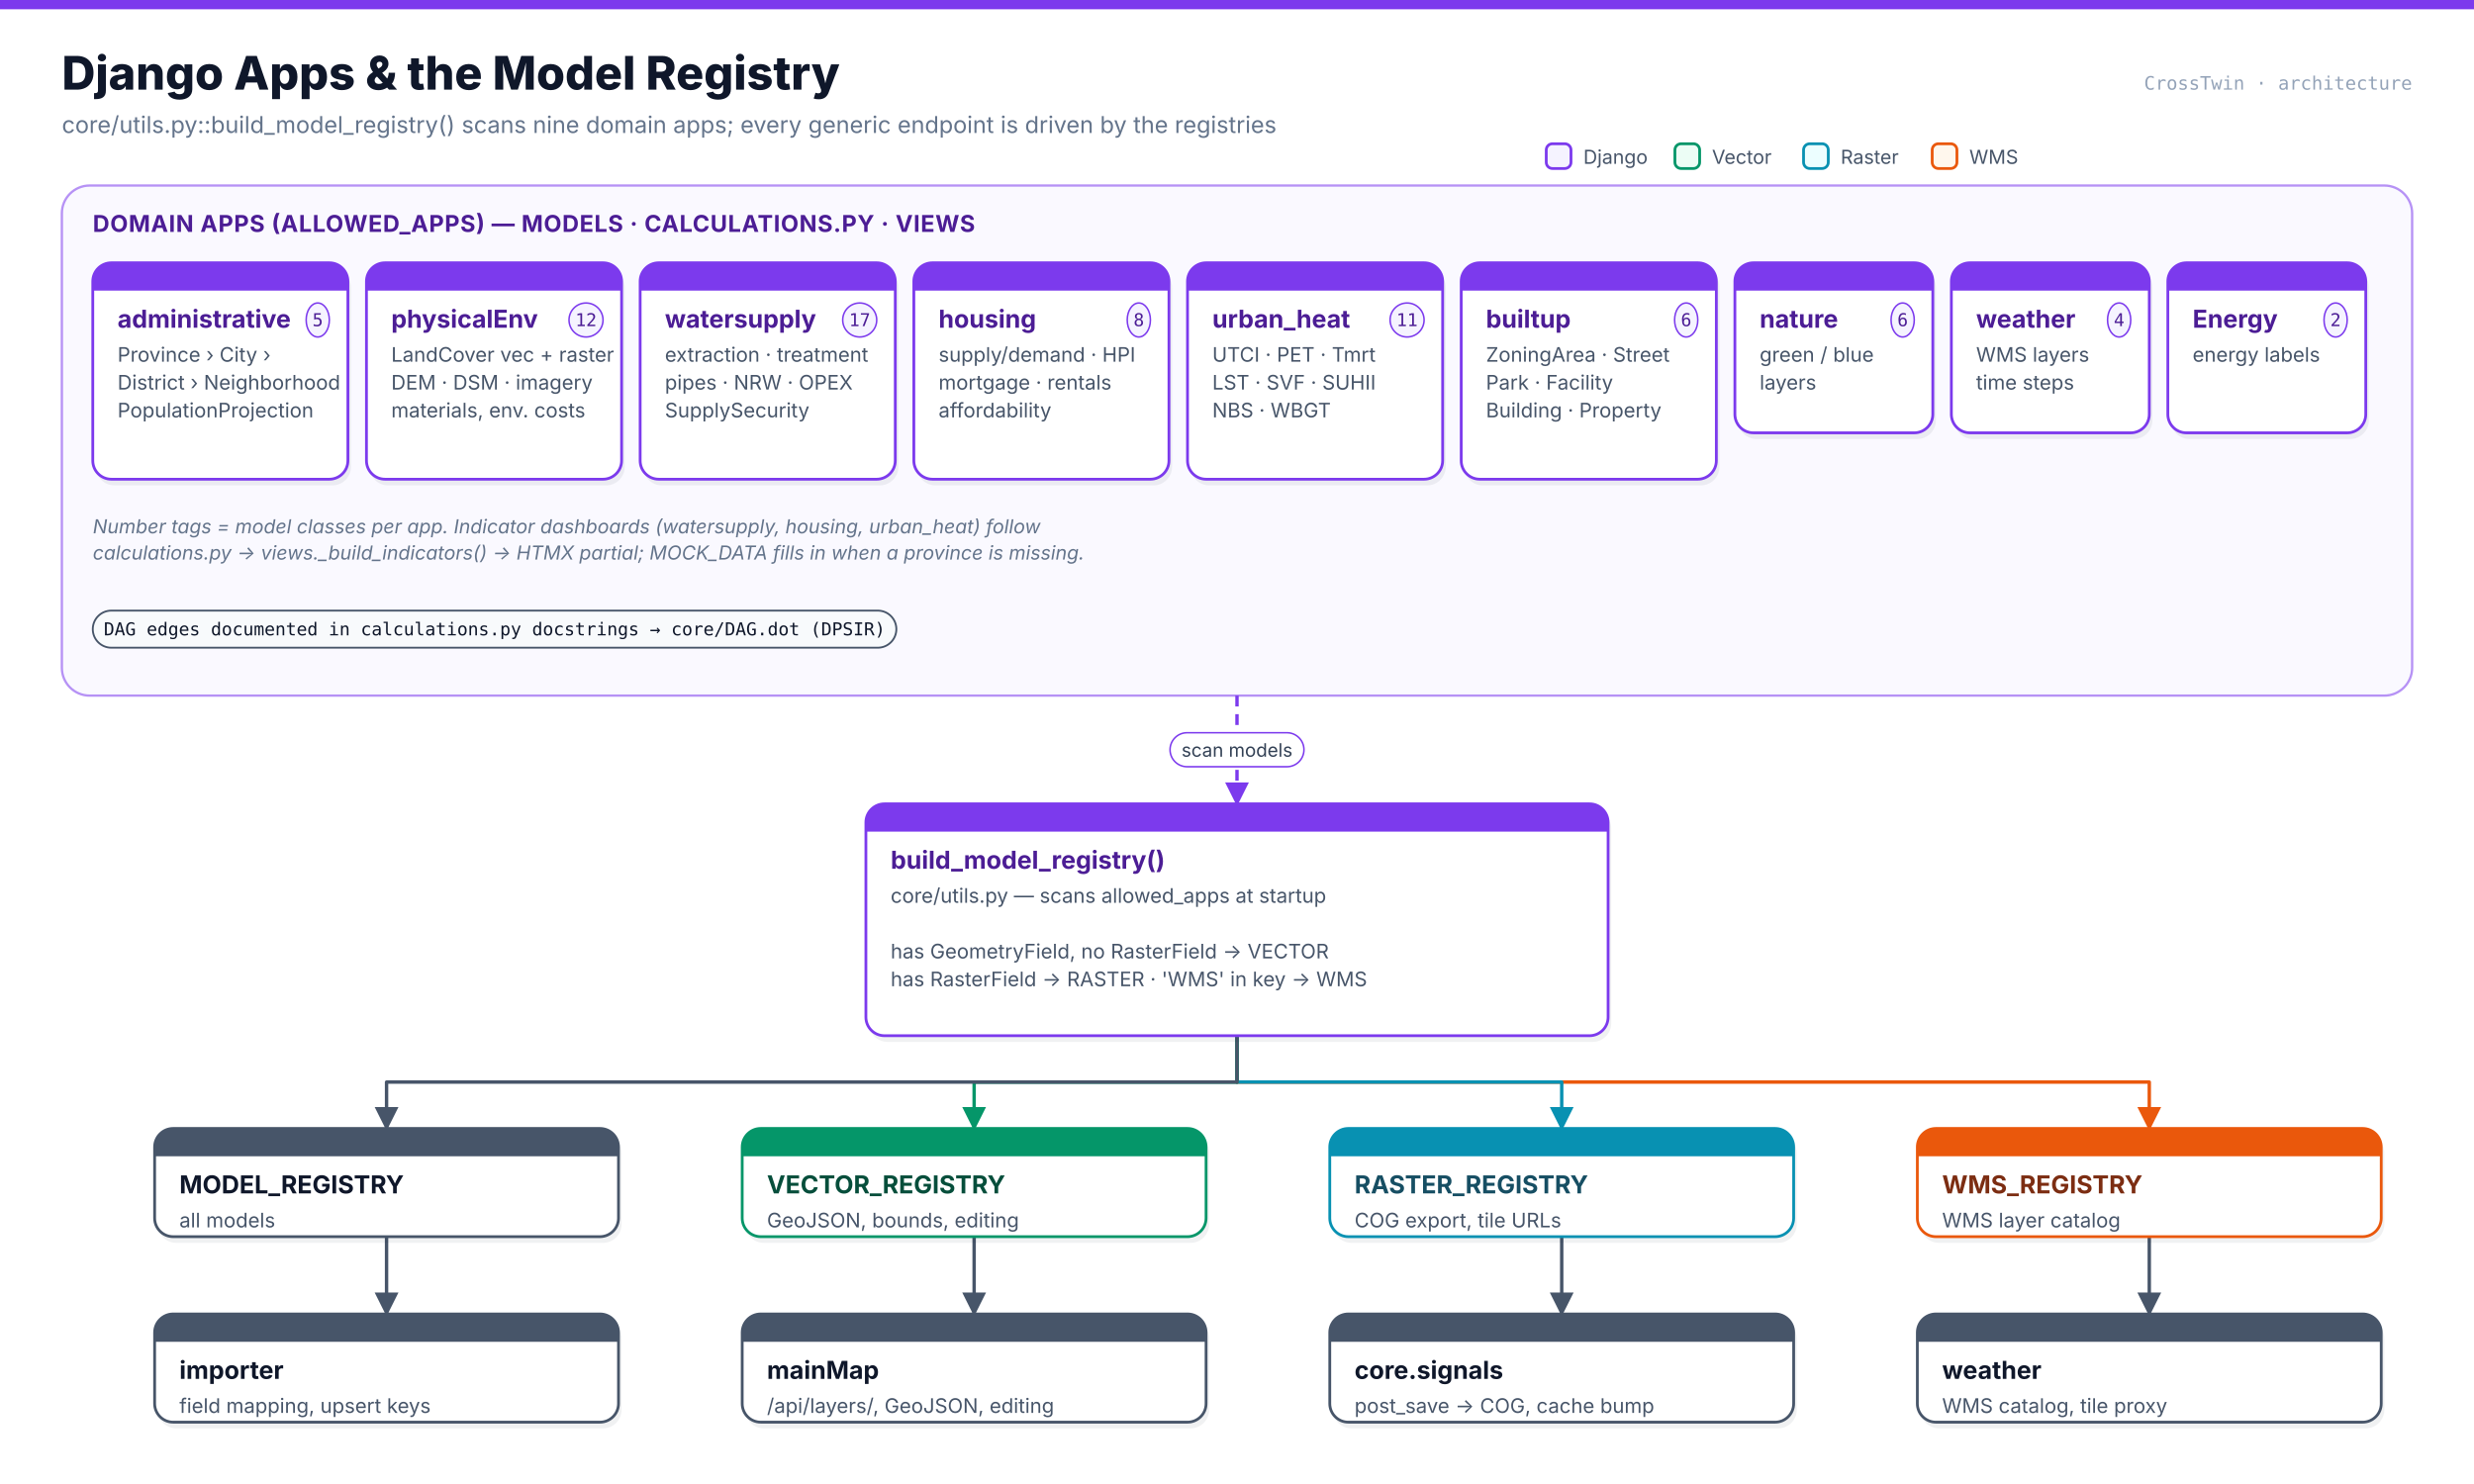
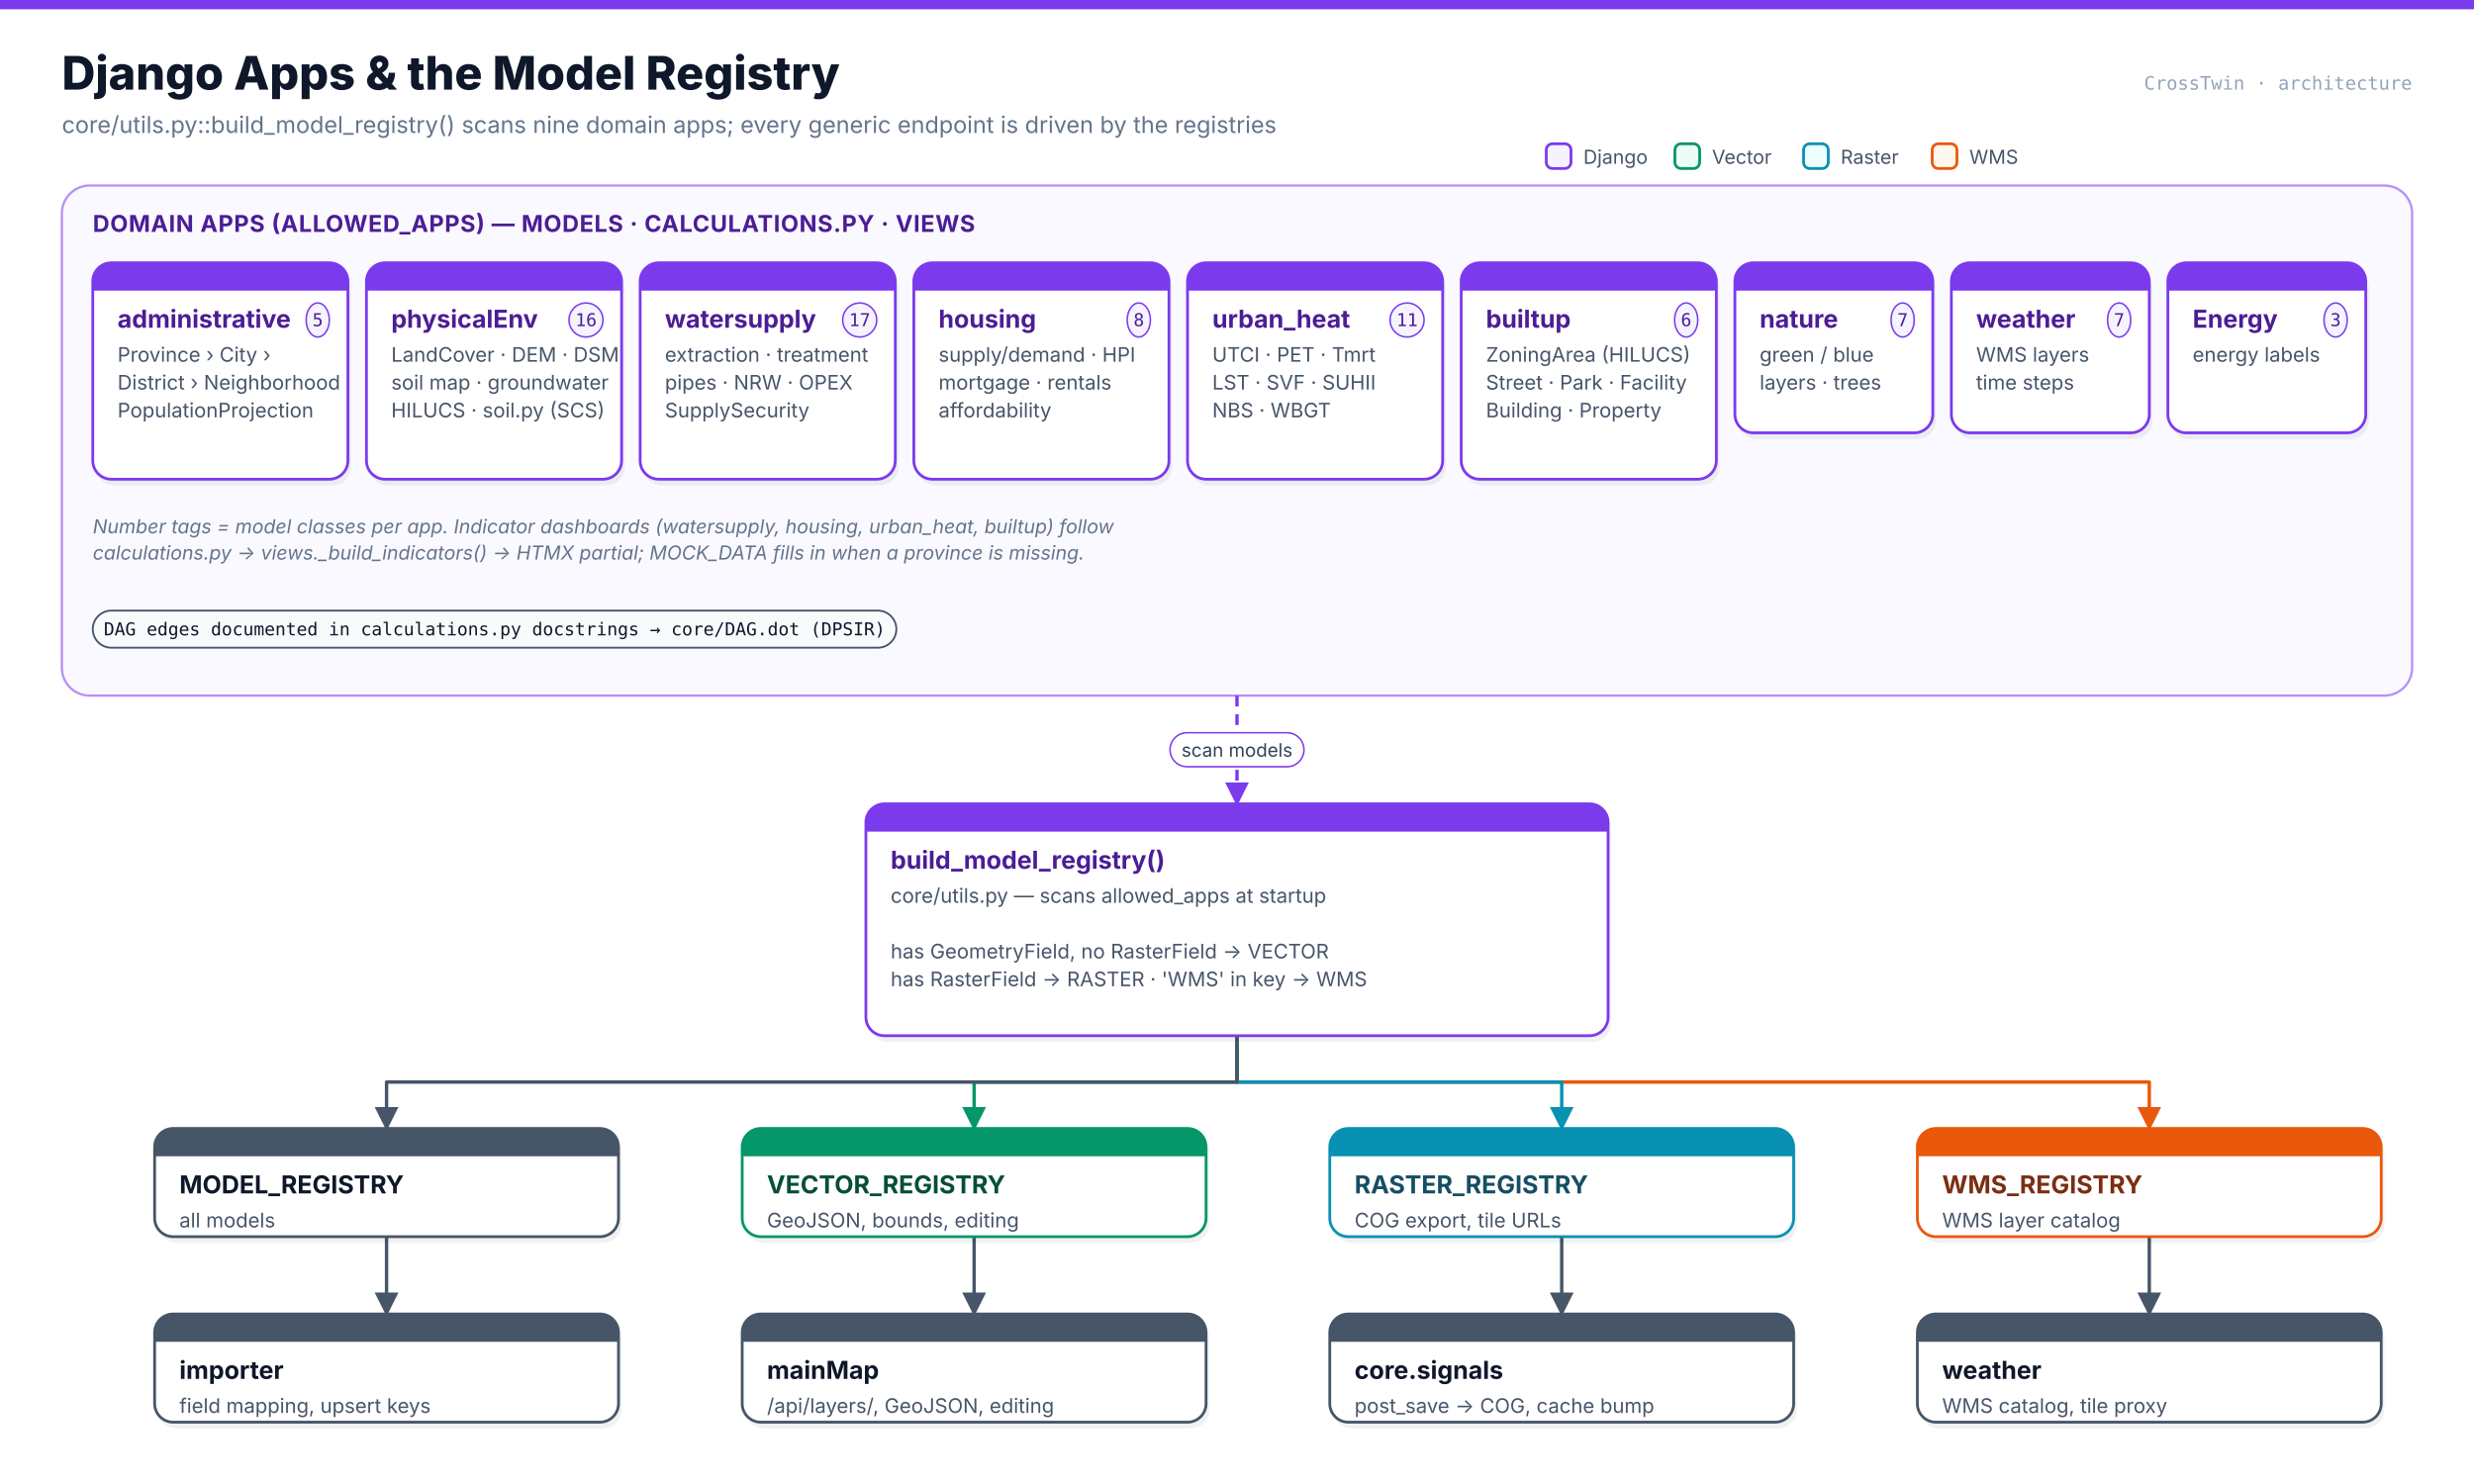
<svg xmlns="http://www.w3.org/2000/svg" viewBox="0 0 1600 960" width="1600" height="960" role="img" aria-label="Django Apps &amp; the Model Registry">
  <style>
  .t { font-family:'Inter','Segoe UI',system-ui,-apple-system,sans-serif; }
  .m { font-family:'IBM Plex Mono','Cascadia Code',Consolas,monospace; }
  .flow { stroke-dasharray:7 5; animation:dash 1.2s linear infinite; }
  @keyframes dash { to { stroke-dashoffset:-24; } }
  @media (prefers-reduced-motion: reduce) { .flow { animation:none; } }
</style>
  <defs>
    <marker id="a-client" viewBox="0 0 10 10" refX="9" refY="5" markerWidth="7" markerHeight="7" orient="auto-start-reverse">
      <path d="M0,0 L10,5 L0,10 z" fill="#2563eb" />
    </marker>
    <marker id="as-client" viewBox="0 0 10 10" refX="9" refY="5" markerWidth="7" markerHeight="7" orient="auto-start-reverse">
      <path d="M0,0 L10,5 L0,10 z" fill="#2563eb" />
    </marker>
    <marker id="a-django" viewBox="0 0 10 10" refX="9" refY="5" markerWidth="7" markerHeight="7" orient="auto-start-reverse">
      <path d="M0,0 L10,5 L0,10 z" fill="#7c3aed" />
    </marker>
    <marker id="as-django" viewBox="0 0 10 10" refX="9" refY="5" markerWidth="7" markerHeight="7" orient="auto-start-reverse">
      <path d="M0,0 L10,5 L0,10 z" fill="#7c3aed" />
    </marker>
    <marker id="a-data" viewBox="0 0 10 10" refX="9" refY="5" markerWidth="7" markerHeight="7" orient="auto-start-reverse">
      <path d="M0,0 L10,5 L0,10 z" fill="#059669" />
    </marker>
    <marker id="as-data" viewBox="0 0 10 10" refX="9" refY="5" markerWidth="7" markerHeight="7" orient="auto-start-reverse">
      <path d="M0,0 L10,5 L0,10 z" fill="#059669" />
    </marker>
    <marker id="a-external" viewBox="0 0 10 10" refX="9" refY="5" markerWidth="7" markerHeight="7" orient="auto-start-reverse">
      <path d="M0,0 L10,5 L0,10 z" fill="#ea580c" />
    </marker>
    <marker id="as-external" viewBox="0 0 10 10" refX="9" refY="5" markerWidth="7" markerHeight="7" orient="auto-start-reverse">
      <path d="M0,0 L10,5 L0,10 z" fill="#ea580c" />
    </marker>
    <marker id="a-raster" viewBox="0 0 10 10" refX="9" refY="5" markerWidth="7" markerHeight="7" orient="auto-start-reverse">
      <path d="M0,0 L10,5 L0,10 z" fill="#0891b2" />
    </marker>
    <marker id="as-raster" viewBox="0 0 10 10" refX="9" refY="5" markerWidth="7" markerHeight="7" orient="auto-start-reverse">
      <path d="M0,0 L10,5 L0,10 z" fill="#0891b2" />
    </marker>
    <marker id="a-cache" viewBox="0 0 10 10" refX="9" refY="5" markerWidth="7" markerHeight="7" orient="auto-start-reverse">
      <path d="M0,0 L10,5 L0,10 z" fill="#d97706" />
    </marker>
    <marker id="as-cache" viewBox="0 0 10 10" refX="9" refY="5" markerWidth="7" markerHeight="7" orient="auto-start-reverse">
      <path d="M0,0 L10,5 L0,10 z" fill="#d97706" />
    </marker>
    <marker id="a-signal" viewBox="0 0 10 10" refX="9" refY="5" markerWidth="7" markerHeight="7" orient="auto-start-reverse">
      <path d="M0,0 L10,5 L0,10 z" fill="#e11d48" />
    </marker>
    <marker id="as-signal" viewBox="0 0 10 10" refX="9" refY="5" markerWidth="7" markerHeight="7" orient="auto-start-reverse">
      <path d="M0,0 L10,5 L0,10 z" fill="#e11d48" />
    </marker>
    <marker id="a-neutral" viewBox="0 0 10 10" refX="9" refY="5" markerWidth="7" markerHeight="7" orient="auto-start-reverse">
      <path d="M0,0 L10,5 L0,10 z" fill="#475569" />
    </marker>
    <marker id="as-neutral" viewBox="0 0 10 10" refX="9" refY="5" markerWidth="7" markerHeight="7" orient="auto-start-reverse">
      <path d="M0,0 L10,5 L0,10 z" fill="#475569" />
    </marker>
  </defs>
  <rect width="1600" height="960" fill="#ffffff" />
  <rect width="1600" height="6" fill="#7c3aed" />
  <text class="t" x="40" y="58" font-size="30" font-weight="800" fill="#0f172a">Django Apps &amp; the Model Registry</text>
  <text class="t" x="40" y="86" font-size="15" fill="#64748b">core/utils.py::build_model_registry() scans nine domain apps; every generic endpoint is driven by the registries</text>
  <text class="m" x="1560" y="58" font-size="12" fill="#94a3b8" text-anchor="end">CrossTwin · architecture</text>
  <rect x="40" y="120" width="1520" height="330" rx="18" fill="#f5f3ff" fill-opacity="0.55" stroke="#7c3aed" stroke-opacity="0.55" stroke-width="1.5" />
  <text class="t" x="60" y="150" font-size="15" font-weight="700" fill="#4c1d95" letter-spacing="0.4">DOMAIN APPS (ALLOWED_APPS)  —  MODELS · CALCULATIONS.PY · VIEWS</text>
  <path d="M1390,800 L1390,850" fill="none" stroke="#475569" stroke-width="2.2" stroke-linejoin="round" marker-end="url(#a-neutral)" />
  <path d="M1010,800 L1010,850" fill="none" stroke="#475569" stroke-width="2.2" stroke-linejoin="round" marker-end="url(#a-neutral)" />
  <path d="M630,800 L630,850" fill="none" stroke="#475569" stroke-width="2.2" stroke-linejoin="round" marker-end="url(#a-neutral)" />
  <path d="M250,800 L250,850" fill="none" stroke="#475569" stroke-width="2.2" stroke-linejoin="round" marker-end="url(#a-neutral)" />
  <path d="M800,450 L800,520" fill="none" stroke="#7c3aed" stroke-width="2.2" stroke-linejoin="round" class="flow" marker-end="url(#a-django)" />
  <path d="M800,670 L800,700 L1390,700 L1390,730" fill="none" stroke="#ea580c" stroke-width="2.2" stroke-linejoin="round" marker-end="url(#a-external)" />
  <path d="M800,670 L800,700 L1010,700 L1010,730" fill="none" stroke="#0891b2" stroke-width="2.2" stroke-linejoin="round" marker-end="url(#a-raster)" />
  <path d="M800,670 L800,700 L630,700 L630,730" fill="none" stroke="#059669" stroke-width="2.2" stroke-linejoin="round" marker-end="url(#a-data)" />
  <path d="M800,670 L800,700 L250,700 L250,730" fill="none" stroke="#475569" stroke-width="2.2" stroke-linejoin="round" marker-end="url(#a-neutral)" />
  <rect x="62" y="174" width="165" height="140" rx="12" fill="#0f172a" fill-opacity="0.06" />
  <rect x="60" y="170" width="165" height="140" rx="12" fill="#fff" stroke="#7c3aed" stroke-width="1.8" />
  <path d="M72,170 h141 a12,12 0 0 1 12,12 v6 h-165 v-6 a12,12 0 0 1 12,-12 z" fill="#7c3aed" />
  <text class="t" x="76" y="212" font-size="16" font-weight="700" fill="#4c1d95">administrative</text>
  <rect x="198" y="196" width="15" height="22" rx="11" fill="#f5f3ff" stroke="#7c3aed" stroke-width="1" />
  <text class="m" x="205.5" y="211" font-size="11.5" fill="#4c1d95" text-anchor="middle">5</text>
  <text class="t" x="76" y="234" font-size="13" fill="#475569">Province › City ›</text>
  <text class="t" x="76" y="252" font-size="13" fill="#475569">District › Neighborhood</text>
  <text class="t" x="76" y="270" font-size="13" fill="#475569">PopulationProjection</text>
  <rect x="239" y="174" width="165" height="140" rx="12" fill="#0f172a" fill-opacity="0.06" />
  <rect x="237" y="170" width="165" height="140" rx="12" fill="#fff" stroke="#7c3aed" stroke-width="1.8" />
  <path d="M249,170 h141 a12,12 0 0 1 12,12 v6 h-165 v-6 a12,12 0 0 1 12,-12 z" fill="#7c3aed" />
  <text class="t" x="253" y="212" font-size="16" font-weight="700" fill="#4c1d95">physicalEnv</text>
  <rect x="368" y="196" width="22" height="22" rx="11" fill="#f5f3ff" stroke="#7c3aed" stroke-width="1" />
-   <text class="m" x="379.0" y="211" font-size="11.5" fill="#4c1d95" text-anchor="middle">12</text>
-   <text class="t" x="253" y="234" font-size="13" fill="#475569">LandCover vec + raster</text>
-   <text class="t" x="253" y="252" font-size="13" fill="#475569">DEM · DSM · imagery</text>
-   <text class="t" x="253" y="270" font-size="13" fill="#475569">materials, env. costs</text>
+   <text class="m" x="379.0" y="211" font-size="11.5" fill="#4c1d95" text-anchor="middle">16</text>
+   <text class="t" x="253" y="234" font-size="13" fill="#475569">LandCover · DEM · DSM</text>
+   <text class="t" x="253" y="252" font-size="13" fill="#475569">soil map · groundwater</text>
+   <text class="t" x="253" y="270" font-size="13" fill="#475569">HILUCS · soil.py (SCS)</text>
  <rect x="416" y="174" width="165" height="140" rx="12" fill="#0f172a" fill-opacity="0.06" />
  <rect x="414" y="170" width="165" height="140" rx="12" fill="#fff" stroke="#7c3aed" stroke-width="1.8" />
  <path d="M426,170 h141 a12,12 0 0 1 12,12 v6 h-165 v-6 a12,12 0 0 1 12,-12 z" fill="#7c3aed" />
  <text class="t" x="430" y="212" font-size="16" font-weight="700" fill="#4c1d95">watersupply</text>
  <rect x="545" y="196" width="22" height="22" rx="11" fill="#f5f3ff" stroke="#7c3aed" stroke-width="1" />
  <text class="m" x="556.0" y="211" font-size="11.5" fill="#4c1d95" text-anchor="middle">17</text>
  <text class="t" x="430" y="234" font-size="13" fill="#475569">extraction · treatment</text>
  <text class="t" x="430" y="252" font-size="13" fill="#475569">pipes · NRW · OPEX</text>
  <text class="t" x="430" y="270" font-size="13" fill="#475569">SupplySecurity</text>
  <rect x="593" y="174" width="165" height="140" rx="12" fill="#0f172a" fill-opacity="0.06" />
  <rect x="591" y="170" width="165" height="140" rx="12" fill="#fff" stroke="#7c3aed" stroke-width="1.8" />
  <path d="M603,170 h141 a12,12 0 0 1 12,12 v6 h-165 v-6 a12,12 0 0 1 12,-12 z" fill="#7c3aed" />
  <text class="t" x="607" y="212" font-size="16" font-weight="700" fill="#4c1d95">housing</text>
  <rect x="729" y="196" width="15" height="22" rx="11" fill="#f5f3ff" stroke="#7c3aed" stroke-width="1" />
  <text class="m" x="736.5" y="211" font-size="11.5" fill="#4c1d95" text-anchor="middle">8</text>
  <text class="t" x="607" y="234" font-size="13" fill="#475569">supply/demand · HPI</text>
  <text class="t" x="607" y="252" font-size="13" fill="#475569">mortgage · rentals</text>
  <text class="t" x="607" y="270" font-size="13" fill="#475569">affordability</text>
  <rect x="770" y="174" width="165" height="140" rx="12" fill="#0f172a" fill-opacity="0.06" />
  <rect x="768" y="170" width="165" height="140" rx="12" fill="#fff" stroke="#7c3aed" stroke-width="1.8" />
  <path d="M780,170 h141 a12,12 0 0 1 12,12 v6 h-165 v-6 a12,12 0 0 1 12,-12 z" fill="#7c3aed" />
  <text class="t" x="784" y="212" font-size="16" font-weight="700" fill="#4c1d95">urban_heat</text>
  <rect x="899" y="196" width="22" height="22" rx="11" fill="#f5f3ff" stroke="#7c3aed" stroke-width="1" />
  <text class="m" x="910.0" y="211" font-size="11.5" fill="#4c1d95" text-anchor="middle">11</text>
  <text class="t" x="784" y="234" font-size="13" fill="#475569">UTCI · PET · Tmrt</text>
  <text class="t" x="784" y="252" font-size="13" fill="#475569">LST · SVF · SUHII</text>
  <text class="t" x="784" y="270" font-size="13" fill="#475569">NBS · WBGT</text>
  <rect x="947" y="174" width="165" height="140" rx="12" fill="#0f172a" fill-opacity="0.06" />
  <rect x="945" y="170" width="165" height="140" rx="12" fill="#fff" stroke="#7c3aed" stroke-width="1.8" />
  <path d="M957,170 h141 a12,12 0 0 1 12,12 v6 h-165 v-6 a12,12 0 0 1 12,-12 z" fill="#7c3aed" />
  <text class="t" x="961" y="212" font-size="16" font-weight="700" fill="#4c1d95">builtup</text>
  <rect x="1083" y="196" width="15" height="22" rx="11" fill="#f5f3ff" stroke="#7c3aed" stroke-width="1" />
  <text class="m" x="1090.5" y="211" font-size="11.5" fill="#4c1d95" text-anchor="middle">6</text>
-   <text class="t" x="961" y="234" font-size="13" fill="#475569">ZoningArea · Street</text>
-   <text class="t" x="961" y="252" font-size="13" fill="#475569">Park · Facility</text>
+   <text class="t" x="961" y="234" font-size="13" fill="#475569">ZoningArea (HILUCS)</text>
+   <text class="t" x="961" y="252" font-size="13" fill="#475569">Street · Park · Facility</text>
  <text class="t" x="961" y="270" font-size="13" fill="#475569">Building · Property</text>
  <rect x="1124" y="174" width="128" height="110" rx="12" fill="#0f172a" fill-opacity="0.06" />
  <rect x="1122" y="170" width="128" height="110" rx="12" fill="#fff" stroke="#7c3aed" stroke-width="1.8" />
  <path d="M1134,170 h104 a12,12 0 0 1 12,12 v6 h-128 v-6 a12,12 0 0 1 12,-12 z" fill="#7c3aed" />
  <text class="t" x="1138" y="212" font-size="16" font-weight="700" fill="#4c1d95">nature</text>
  <rect x="1223" y="196" width="15" height="22" rx="11" fill="#f5f3ff" stroke="#7c3aed" stroke-width="1" />
-   <text class="m" x="1230.5" y="211" font-size="11.5" fill="#4c1d95" text-anchor="middle">6</text>
+   <text class="m" x="1230.5" y="211" font-size="11.5" fill="#4c1d95" text-anchor="middle">7</text>
  <text class="t" x="1138" y="234" font-size="13" fill="#475569">green / blue</text>
-   <text class="t" x="1138" y="252" font-size="13" fill="#475569">layers</text>
+   <text class="t" x="1138" y="252" font-size="13" fill="#475569">layers · trees</text>
  <rect x="1264" y="174" width="128" height="110" rx="12" fill="#0f172a" fill-opacity="0.06" />
  <rect x="1262" y="170" width="128" height="110" rx="12" fill="#fff" stroke="#7c3aed" stroke-width="1.8" />
  <path d="M1274,170 h104 a12,12 0 0 1 12,12 v6 h-128 v-6 a12,12 0 0 1 12,-12 z" fill="#7c3aed" />
  <text class="t" x="1278" y="212" font-size="16" font-weight="700" fill="#4c1d95">weather</text>
  <rect x="1363" y="196" width="15" height="22" rx="11" fill="#f5f3ff" stroke="#7c3aed" stroke-width="1" />
-   <text class="m" x="1370.5" y="211" font-size="11.5" fill="#4c1d95" text-anchor="middle">4</text>
+   <text class="m" x="1370.5" y="211" font-size="11.5" fill="#4c1d95" text-anchor="middle">7</text>
  <text class="t" x="1278" y="234" font-size="13" fill="#475569">WMS layers</text>
  <text class="t" x="1278" y="252" font-size="13" fill="#475569">time steps</text>
  <rect x="1404" y="174" width="128" height="110" rx="12" fill="#0f172a" fill-opacity="0.06" />
  <rect x="1402" y="170" width="128" height="110" rx="12" fill="#fff" stroke="#7c3aed" stroke-width="1.8" />
  <path d="M1414,170 h104 a12,12 0 0 1 12,12 v6 h-128 v-6 a12,12 0 0 1 12,-12 z" fill="#7c3aed" />
  <text class="t" x="1418" y="212" font-size="16" font-weight="700" fill="#4c1d95">Energy</text>
  <rect x="1503" y="196" width="15" height="22" rx="11" fill="#f5f3ff" stroke="#7c3aed" stroke-width="1" />
-   <text class="m" x="1510.5" y="211" font-size="11.5" fill="#4c1d95" text-anchor="middle">2</text>
+   <text class="m" x="1510.5" y="211" font-size="11.5" fill="#4c1d95" text-anchor="middle">3</text>
  <text class="t" x="1418" y="234" font-size="13" fill="#475569">energy labels</text>
  <rect x="60" y="395" width="519.7" height="24" rx="12" fill="#f8fafc" stroke="#475569" stroke-width="1.2" />
  <text class="m" x="319.85" y="411" font-size="11.5" fill="#0f172a" text-anchor="middle">DAG edges documented in calculations.py docstrings → core/DAG.dot (DPSIR)</text>
  <rect x="562" y="524" width="480" height="150" rx="12" fill="#0f172a" fill-opacity="0.06" />
  <rect x="560" y="520" width="480" height="150" rx="12" fill="#fff" stroke="#7c3aed" stroke-width="1.8" />
  <path d="M572,520 h456 a12,12 0 0 1 12,12 v6 h-480 v-6 a12,12 0 0 1 12,-12 z" fill="#7c3aed" />
  <text class="t" x="576" y="562" font-size="16" font-weight="700" fill="#4c1d95">build_model_registry()</text>
  <text class="t" x="576" y="584" font-size="13" fill="#475569">core/utils.py — scans allowed_apps at startup</text>
  <text class="t" x="576" y="602" font-size="13" fill="#475569" />
  <text class="t" x="576" y="620" font-size="13" fill="#475569">has GeometryField, no RasterField → VECTOR</text>
  <text class="t" x="576" y="638" font-size="13" fill="#475569">has RasterField → RASTER  ·  'WMS' in key → WMS</text>
  <rect x="102" y="734" width="300" height="70" rx="12" fill="#0f172a" fill-opacity="0.06" />
  <rect x="100" y="730" width="300" height="70" rx="12" fill="#fff" stroke="#475569" stroke-width="1.8" />
  <path d="M112,730 h276 a12,12 0 0 1 12,12 v6 h-300 v-6 a12,12 0 0 1 12,-12 z" fill="#475569" />
  <text class="t" x="116" y="772" font-size="16" font-weight="700" fill="#0f172a">MODEL_REGISTRY</text>
  <text class="t" x="116" y="794" font-size="13" fill="#475569">all models</text>
  <rect x="482" y="734" width="300" height="70" rx="12" fill="#0f172a" fill-opacity="0.06" />
  <rect x="480" y="730" width="300" height="70" rx="12" fill="#fff" stroke="#059669" stroke-width="1.8" />
  <path d="M492,730 h276 a12,12 0 0 1 12,12 v6 h-300 v-6 a12,12 0 0 1 12,-12 z" fill="#059669" />
  <text class="t" x="496" y="772" font-size="16" font-weight="700" fill="#064e3b">VECTOR_REGISTRY</text>
  <text class="t" x="496" y="794" font-size="13" fill="#475569">GeoJSON, bounds, editing</text>
  <rect x="862" y="734" width="300" height="70" rx="12" fill="#0f172a" fill-opacity="0.06" />
  <rect x="860" y="730" width="300" height="70" rx="12" fill="#fff" stroke="#0891b2" stroke-width="1.8" />
  <path d="M872,730 h276 a12,12 0 0 1 12,12 v6 h-300 v-6 a12,12 0 0 1 12,-12 z" fill="#0891b2" />
  <text class="t" x="876" y="772" font-size="16" font-weight="700" fill="#164e63">RASTER_REGISTRY</text>
  <text class="t" x="876" y="794" font-size="13" fill="#475569">COG export, tile URLs</text>
  <rect x="1242" y="734" width="300" height="70" rx="12" fill="#0f172a" fill-opacity="0.06" />
  <rect x="1240" y="730" width="300" height="70" rx="12" fill="#fff" stroke="#ea580c" stroke-width="1.8" />
  <path d="M1252,730 h276 a12,12 0 0 1 12,12 v6 h-300 v-6 a12,12 0 0 1 12,-12 z" fill="#ea580c" />
  <text class="t" x="1256" y="772" font-size="16" font-weight="700" fill="#7c2d12">WMS_REGISTRY</text>
  <text class="t" x="1256" y="794" font-size="13" fill="#475569">WMS layer catalog</text>
  <rect x="102" y="854" width="300" height="70" rx="12" fill="#0f172a" fill-opacity="0.06" />
  <rect x="100" y="850" width="300" height="70" rx="12" fill="#fff" stroke="#475569" stroke-width="1.8" />
  <path d="M112,850 h276 a12,12 0 0 1 12,12 v6 h-300 v-6 a12,12 0 0 1 12,-12 z" fill="#475569" />
  <text class="t" x="116" y="892" font-size="16" font-weight="700" fill="#0f172a">importer</text>
  <text class="t" x="116" y="914" font-size="13" fill="#475569">field mapping, upsert keys</text>
  <rect x="482" y="854" width="300" height="70" rx="12" fill="#0f172a" fill-opacity="0.06" />
  <rect x="480" y="850" width="300" height="70" rx="12" fill="#fff" stroke="#475569" stroke-width="1.8" />
  <path d="M492,850 h276 a12,12 0 0 1 12,12 v6 h-300 v-6 a12,12 0 0 1 12,-12 z" fill="#475569" />
  <text class="t" x="496" y="892" font-size="16" font-weight="700" fill="#0f172a">mainMap</text>
  <text class="t" x="496" y="914" font-size="13" fill="#475569">/api/layers/, GeoJSON, editing</text>
  <rect x="862" y="854" width="300" height="70" rx="12" fill="#0f172a" fill-opacity="0.06" />
  <rect x="860" y="850" width="300" height="70" rx="12" fill="#fff" stroke="#475569" stroke-width="1.8" />
  <path d="M872,850 h276 a12,12 0 0 1 12,12 v6 h-300 v-6 a12,12 0 0 1 12,-12 z" fill="#475569" />
  <text class="t" x="876" y="892" font-size="16" font-weight="700" fill="#0f172a">core.signals</text>
  <text class="t" x="876" y="914" font-size="13" fill="#475569">post_save → COG, cache bump</text>
  <rect x="1242" y="854" width="300" height="70" rx="12" fill="#0f172a" fill-opacity="0.06" />
  <rect x="1240" y="850" width="300" height="70" rx="12" fill="#fff" stroke="#475569" stroke-width="1.8" />
  <path d="M1252,850 h276 a12,12 0 0 1 12,12 v6 h-300 v-6 a12,12 0 0 1 12,-12 z" fill="#475569" />
  <text class="t" x="1256" y="892" font-size="16" font-weight="700" fill="#0f172a">weather</text>
  <text class="t" x="1256" y="914" font-size="13" fill="#475569">WMS catalog, tile proxy</text>
-   <text class="t" x="60" y="345" font-size="12.5" fill="#64748b" font-style="italic">Number tags = model classes per app. Indicator dashboards (watersupply, housing, urban_heat) follow</text>
+   <text class="t" x="60" y="345" font-size="12.5" fill="#64748b" font-style="italic">Number tags = model classes per app. Indicator dashboards (watersupply, housing, urban_heat, builtup) follow</text>
  <text class="t" x="60" y="362" font-size="12.5" fill="#64748b" font-style="italic">calculations.py → views._build_indicators() → HTMX partial; MOCK_DATA fills in when a province is missing.</text>
  <rect x="756.7" y="474.0" width="86.6" height="22" rx="11" fill="#fff" stroke="#7c3aed" stroke-width="1" />
  <text class="t" x="800.0" y="489.5" font-size="12" fill="#334155" text-anchor="middle">scan models</text>
  <rect x="1000" y="93" width="16" height="16" rx="4" fill="#f5f3ff" stroke="#7c3aed" stroke-width="1.8" />
  <text class="t" x="1024" y="106" font-size="12.5" fill="#475569">Django</text>
  <rect x="1083.2" y="93" width="16" height="16" rx="4" fill="#ecfdf5" stroke="#059669" stroke-width="1.8" />
  <text class="t" x="1107.2" y="106" font-size="12.5" fill="#475569">Vector</text>
  <rect x="1166.4" y="93" width="16" height="16" rx="4" fill="#ecfeff" stroke="#0891b2" stroke-width="1.8" />
  <text class="t" x="1190.4" y="106" font-size="12.5" fill="#475569">Raster</text>
  <rect x="1249.6" y="93" width="16" height="16" rx="4" fill="#fff7ed" stroke="#ea580c" stroke-width="1.8" />
  <text class="t" x="1273.6" y="106" font-size="12.5" fill="#475569">WMS</text>
</svg>
